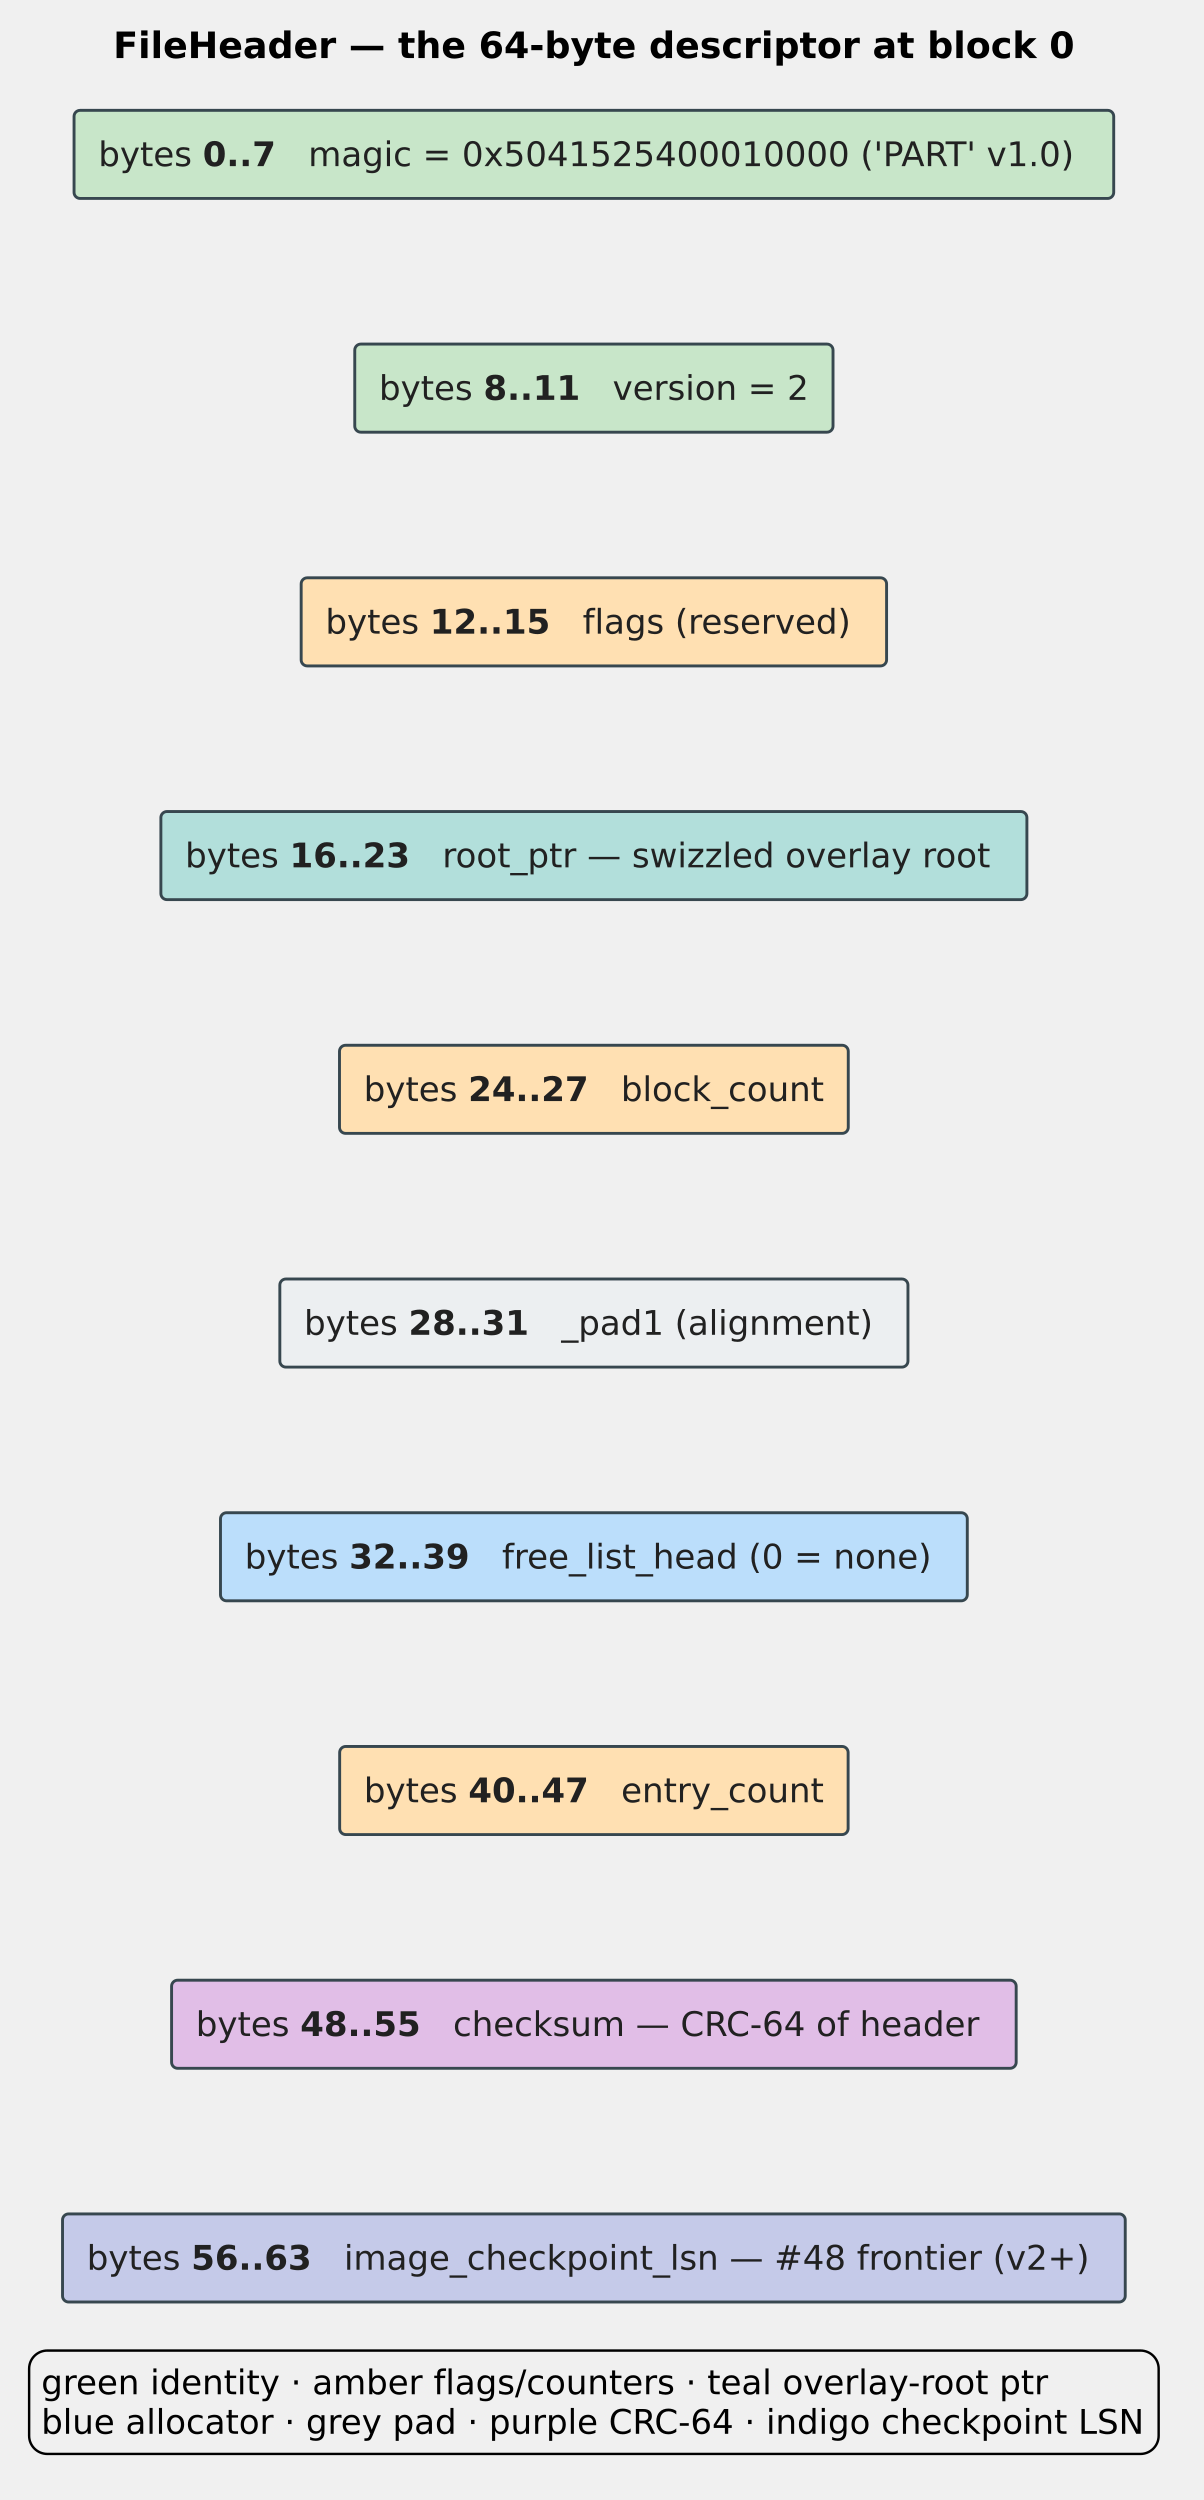
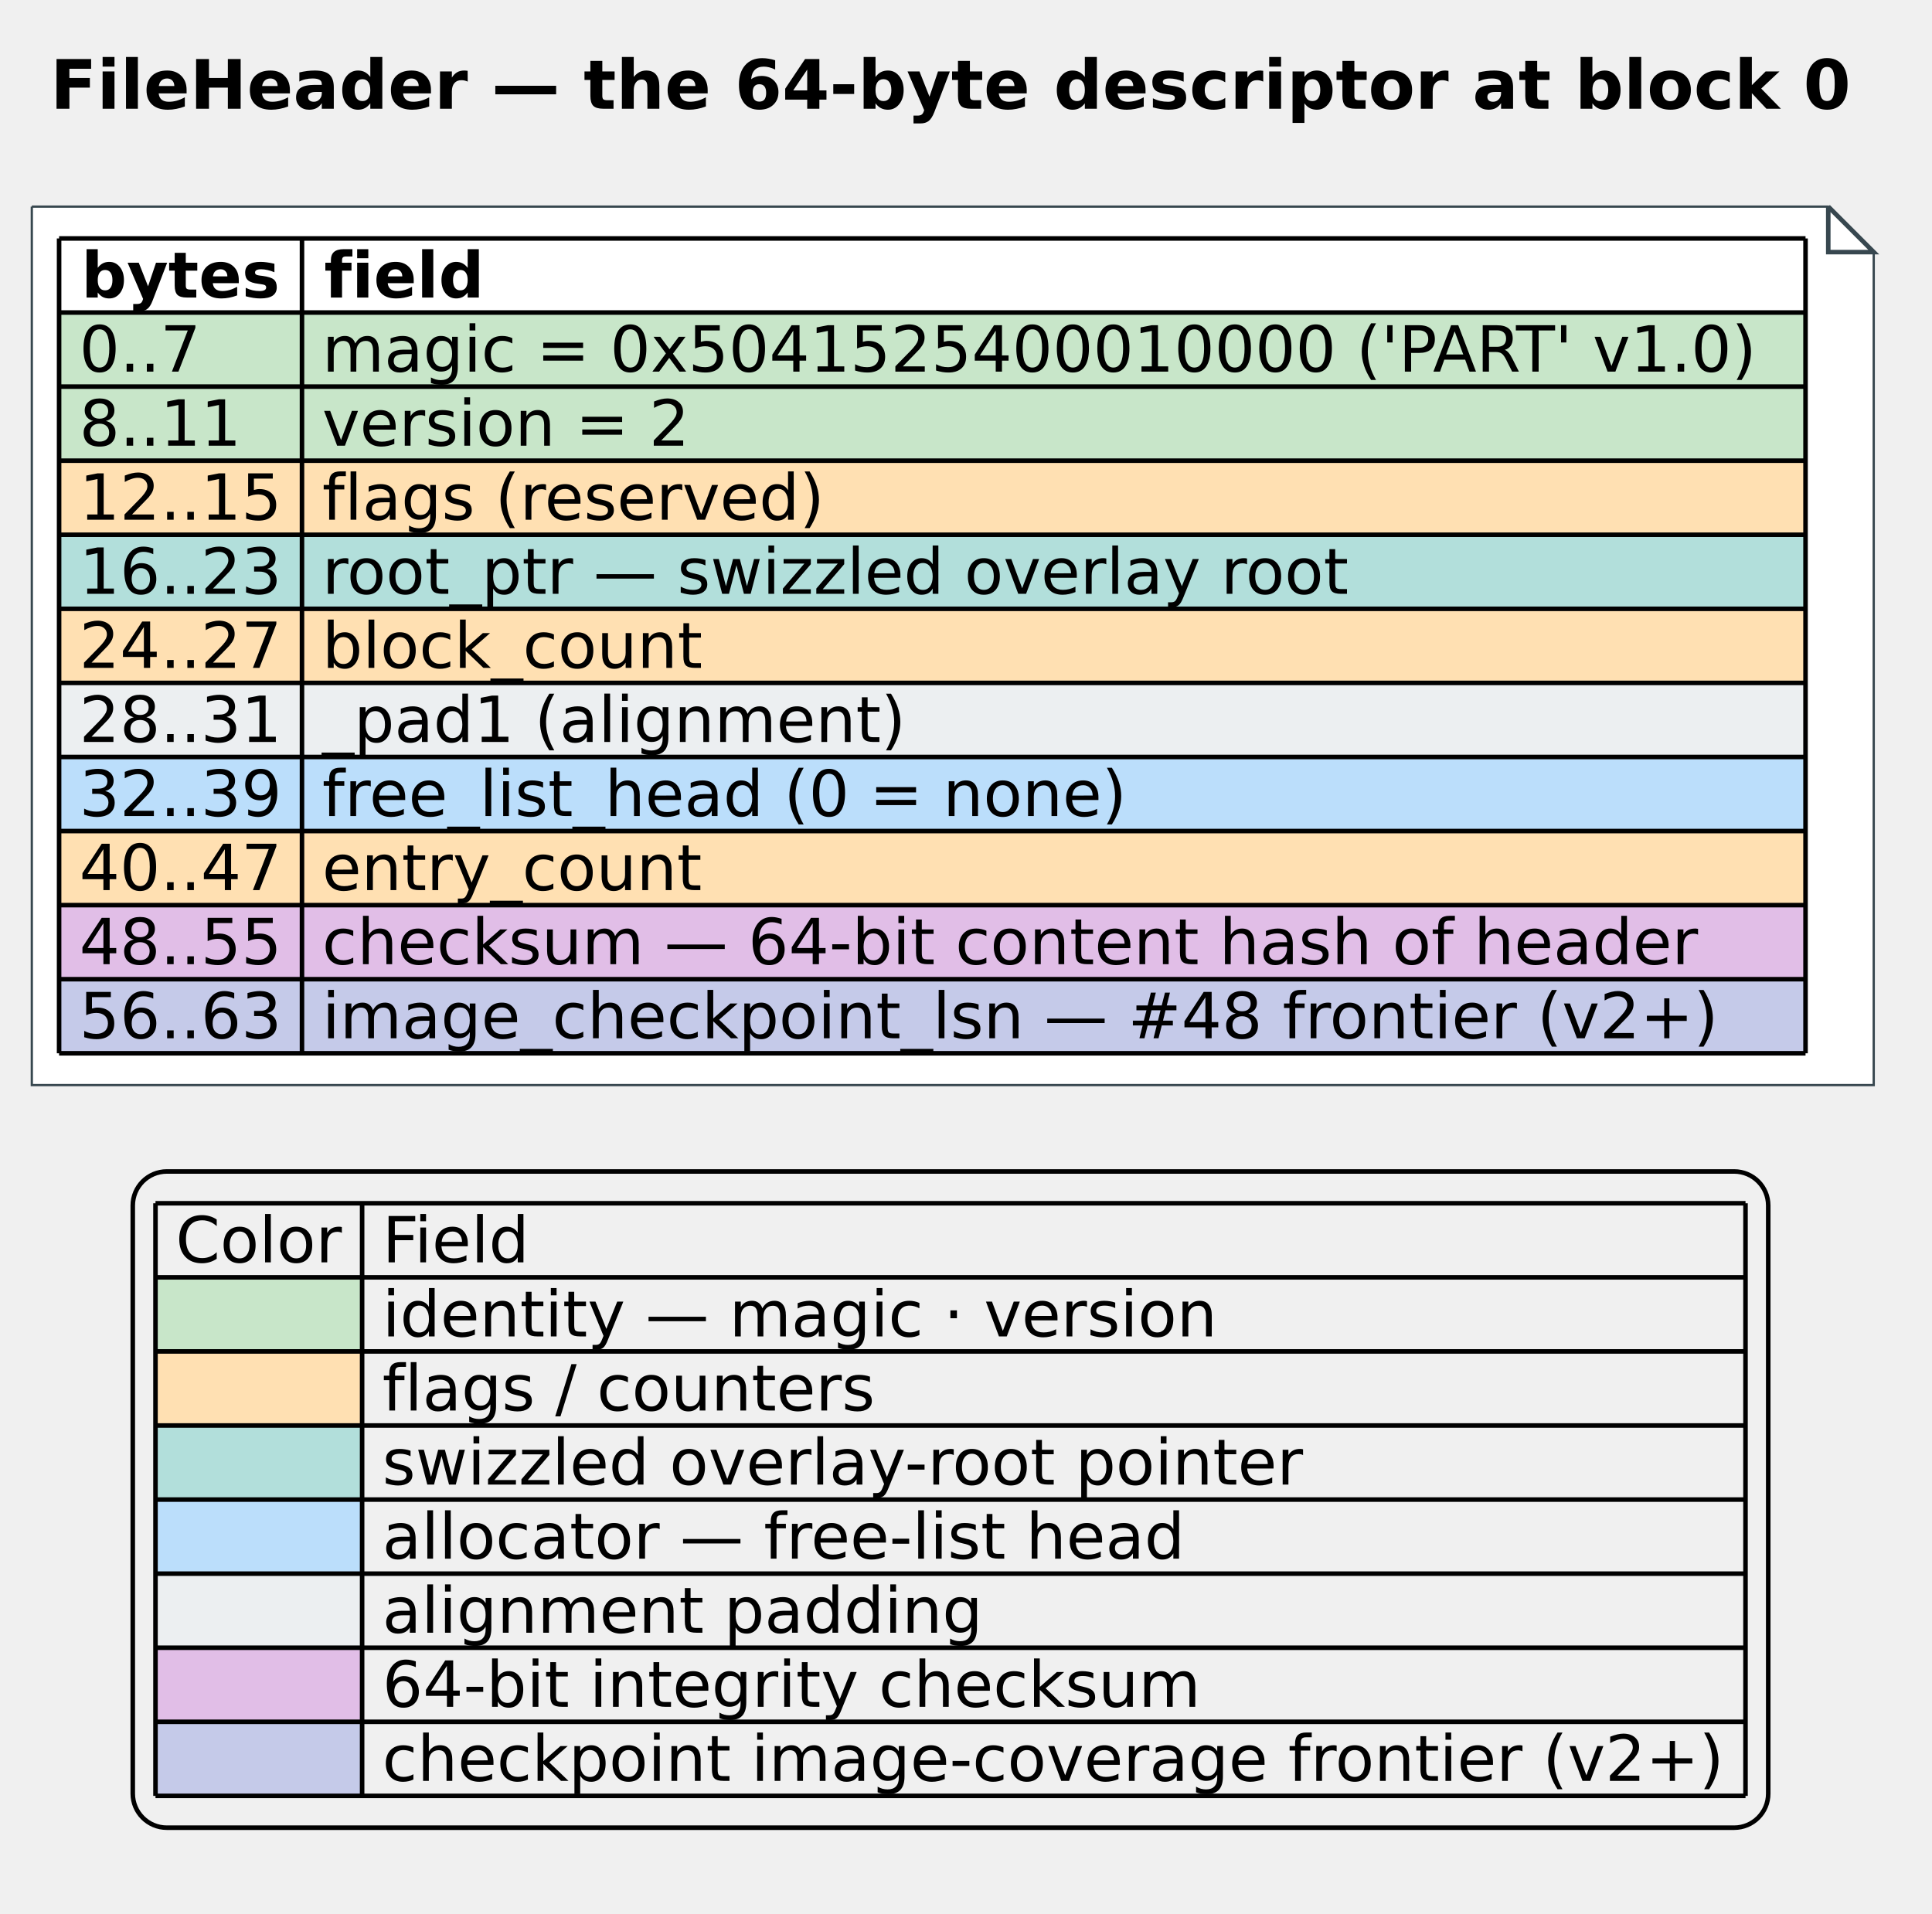
- <svg xmlns="http://www.w3.org/2000/svg" contentStyleType="text/css" data-diagram-type="DESCRIPTION" height="1030px" preserveAspectRatio="none" style="width:496px;height:1030px;background:#FFFFFF;" version="1.1" viewBox="0 0 496 1030" width="496px" zoomAndPan="magnify">
+ <svg xmlns="http://www.w3.org/2000/svg" contentStyleType="text/css" data-diagram-type="CLASS" height="421px" preserveAspectRatio="none" style="width:425px;height:421px;background:#FFFFFF;" version="1.1" viewBox="0 0 425 421" width="425px" zoomAndPan="magnify">
  <defs />
  <g>
-     <g class="title" data-source-line="26">
-       <text fill="#000000" font-family="'DejaVu Sans'" font-size="15" font-weight="700" lengthAdjust="spacing" textLength="396.057" x="46.653" y="23.923">FileHeader — the 64-byte descriptor at block 0</text>
+     <g class="title" data-source-line="28">
+       <text fill="#000000" font-family="'DejaVu Sans'" font-size="15" font-weight="700" lengthAdjust="spacing" textLength="396.057" x="11.061" y="23.923">FileHeader — the 64-byte descriptor at block 0</text>
    </g>
-     <g class="entity" data-qualified-name="R0" data-source-line="28" id="ent0001">
-       <rect fill="#C8E6C9" height="36.297" rx="2.5" ry="2.5" style="stroke:#37474F;stroke-width:1.2;" width="428.338" x="30.511" y="45.461" />
-       <text fill="#212121" font-family="'DejaVu Sans'" font-size="14" lengthAdjust="spacing" textLength="38.568" x="40.511" y="68.456">bytes</text>
-       <text fill="#212121" font-family="'DejaVu Sans'" font-size="14" font-weight="700" lengthAdjust="spacing" textLength="30.119" x="83.53" y="68.456">0..7</text>
-       <text fill="#212121" font-family="'DejaVu Sans'" font-size="14" lengthAdjust="spacing" textLength="321.85" x="126.999" y="68.456">magic = 0x5041525400010000  ('PART' v1.0)</text>
+     <g class="entity" data-qualified-name="FH" data-source-line="31" id="ent0001">
+       <path d="M7,45.461 L7,238.727 L412.18,238.727 L412.18,55.461 L402.18,45.461 L7,45.461" fill="#FFFFFF" style="stroke:#37474F;stroke-width:0.5;" />
+       <path d="M402.18,45.461 L402.18,55.461 L412.18,55.461 L402.18,45.461" fill="#FFFFFF" style="stroke:#37474F;stroke-width:1;" />
+       <text fill="#000000" font-family="'DejaVu Sans'" font-size="14" font-weight="700" lengthAdjust="spacing" textLength="43.668" x="17.874" y="65.456">bytes</text>
+       <text fill="#000000" font-family="'DejaVu Sans'" font-size="14" font-weight="700" lengthAdjust="spacing" textLength="35.205" x="71.304" y="65.456">field</text>
+       <rect fill="#C8E6C9" height="16.297" style="stroke:none;stroke-width:1;" width="53.43" x="13" y="68.758" />
+       <text fill="#000000" font-family="'DejaVu Sans'" font-size="14" lengthAdjust="spacing" textLength="26.715" x="17.45" y="81.753">0..7</text>
+       <rect fill="#C8E6C9" height="16.297" style="stroke:none;stroke-width:1;" width="330.75" x="66.43" y="68.758" />
+       <text fill="#000000" font-family="'DejaVu Sans'" font-size="14" lengthAdjust="spacing" textLength="321.85" x="70.88" y="81.753">magic = 0x5041525400010000  ('PART' v1.0)</text>
+       <rect fill="#C8E6C9" height="16.297" style="stroke:none;stroke-width:1;" width="53.43" x="13" y="85.055" />
+       <text fill="#000000" font-family="'DejaVu Sans'" font-size="14" lengthAdjust="spacing" textLength="35.622" x="17.45" y="98.05">8..11</text>
+       <rect fill="#C8E6C9" height="16.297" style="stroke:none;stroke-width:1;" width="330.75" x="66.43" y="85.055" />
+       <text fill="#000000" font-family="'DejaVu Sans'" font-size="14" lengthAdjust="spacing" textLength="80.814" x="70.88" y="98.05">version = 2</text>
+       <rect fill="#FFE0B2" height="16.297" style="stroke:none;stroke-width:1;" width="53.43" x="13" y="101.352" />
+       <text fill="#000000" font-family="'DejaVu Sans'" font-size="14" lengthAdjust="spacing" textLength="44.529" x="17.45" y="114.347">12..15</text>
+       <rect fill="#FFE0B2" height="16.297" style="stroke:none;stroke-width:1;" width="330.75" x="66.43" y="101.352" />
+       <text fill="#000000" font-family="'DejaVu Sans'" font-size="14" lengthAdjust="spacing" textLength="115.22" x="70.88" y="114.347">flags  (reserved)</text>
+       <rect fill="#B2DFDB" height="16.297" style="stroke:none;stroke-width:1;" width="53.43" x="13" y="117.648" />
+       <text fill="#000000" font-family="'DejaVu Sans'" font-size="14" lengthAdjust="spacing" textLength="44.529" x="17.45" y="130.644">16..23</text>
+       <rect fill="#B2DFDB" height="16.297" style="stroke:none;stroke-width:1;" width="330.75" x="66.43" y="117.648" />
+       <text fill="#000000" font-family="'DejaVu Sans'" font-size="14" lengthAdjust="spacing" textLength="230.829" x="70.88" y="130.644">root_ptr  — swizzled overlay root</text>
+       <rect fill="#FFE0B2" height="16.297" style="stroke:none;stroke-width:1;" width="53.43" x="13" y="133.945" />
+       <text fill="#000000" font-family="'DejaVu Sans'" font-size="14" lengthAdjust="spacing" textLength="44.529" x="17.45" y="146.94">24..27</text>
+       <rect fill="#FFE0B2" height="16.297" style="stroke:none;stroke-width:1;" width="330.75" x="66.43" y="133.945" />
+       <text fill="#000000" font-family="'DejaVu Sans'" font-size="14" lengthAdjust="spacing" textLength="83.644" x="70.88" y="146.94">block_count</text>
+       <rect fill="#ECEFF1" height="16.297" style="stroke:none;stroke-width:1;" width="53.43" x="13" y="150.242" />
+       <text fill="#000000" font-family="'DejaVu Sans'" font-size="14" lengthAdjust="spacing" textLength="44.529" x="17.45" y="163.237">28..31</text>
+       <rect fill="#ECEFF1" height="16.297" style="stroke:none;stroke-width:1;" width="330.75" x="66.43" y="150.242" />
+       <text fill="#000000" font-family="'DejaVu Sans'" font-size="14" lengthAdjust="spacing" textLength="132.815" x="70.88" y="163.237">_pad1  (alignment)</text>
+       <rect fill="#BBDEFB" height="16.297" style="stroke:none;stroke-width:1;" width="53.43" x="13" y="166.539" />
+       <text fill="#000000" font-family="'DejaVu Sans'" font-size="14" lengthAdjust="spacing" textLength="44.529" x="17.45" y="179.534">32..39</text>
+       <rect fill="#BBDEFB" height="16.297" style="stroke:none;stroke-width:1;" width="330.75" x="66.43" y="166.539" />
+       <text fill="#000000" font-family="'DejaVu Sans'" font-size="14" lengthAdjust="spacing" textLength="181.713" x="70.88" y="179.534">free_list_head  (0 = none)</text>
+       <rect fill="#FFE0B2" height="16.297" style="stroke:none;stroke-width:1;" width="53.43" x="13" y="182.836" />
+       <text fill="#000000" font-family="'DejaVu Sans'" font-size="14" lengthAdjust="spacing" textLength="44.529" x="17.45" y="195.831">40..47</text>
+       <rect fill="#FFE0B2" height="16.297" style="stroke:none;stroke-width:1;" width="330.75" x="66.43" y="182.836" />
+       <text fill="#000000" font-family="'DejaVu Sans'" font-size="14" lengthAdjust="spacing" textLength="83.515" x="70.88" y="195.831">entry_count</text>
+       <rect fill="#E1BEE7" height="16.297" style="stroke:none;stroke-width:1;" width="53.43" x="13" y="199.133" />
+       <text fill="#000000" font-family="'DejaVu Sans'" font-size="14" lengthAdjust="spacing" textLength="44.529" x="17.45" y="212.128">48..55</text>
+       <rect fill="#E1BEE7" height="16.297" style="stroke:none;stroke-width:1;" width="330.75" x="66.43" y="199.133" />
+       <text fill="#000000" font-family="'DejaVu Sans'" font-size="14" lengthAdjust="spacing" textLength="307.111" x="70.88" y="212.128">checksum  — 64-bit content hash of header</text>
+       <rect fill="#C5CAE9" height="16.297" style="stroke:none;stroke-width:1;" width="53.43" x="13" y="215.43" />
+       <text fill="#000000" font-family="'DejaVu Sans'" font-size="14" lengthAdjust="spacing" textLength="44.529" x="17.45" y="228.425">56..63</text>
+       <rect fill="#C5CAE9" height="16.297" style="stroke:none;stroke-width:1;" width="330.75" x="66.43" y="215.43" />
+       <text fill="#000000" font-family="'DejaVu Sans'" font-size="14" lengthAdjust="spacing" textLength="311.869" x="70.88" y="228.425">image_checkpoint_lsn  — #48 frontier (v2+)</text>
+       <line style="stroke:#000000;stroke-width:1;" x1="13" x2="397.18" y1="52.461" y2="52.461" />
+       <line style="stroke:#000000;stroke-width:1;" x1="13" x2="397.18" y1="68.758" y2="68.758" />
+       <line style="stroke:#000000;stroke-width:1;" x1="13" x2="397.18" y1="85.055" y2="85.055" />
+       <line style="stroke:#000000;stroke-width:1;" x1="13" x2="397.18" y1="101.352" y2="101.352" />
+       <line style="stroke:#000000;stroke-width:1;" x1="13" x2="397.18" y1="117.648" y2="117.648" />
+       <line style="stroke:#000000;stroke-width:1;" x1="13" x2="397.18" y1="133.945" y2="133.945" />
+       <line style="stroke:#000000;stroke-width:1;" x1="13" x2="397.18" y1="150.242" y2="150.242" />
+       <line style="stroke:#000000;stroke-width:1;" x1="13" x2="397.18" y1="166.539" y2="166.539" />
+       <line style="stroke:#000000;stroke-width:1;" x1="13" x2="397.18" y1="182.836" y2="182.836" />
+       <line style="stroke:#000000;stroke-width:1;" x1="13" x2="397.18" y1="199.133" y2="199.133" />
+       <line style="stroke:#000000;stroke-width:1;" x1="13" x2="397.18" y1="215.43" y2="215.43" />
+       <line style="stroke:#000000;stroke-width:1;" x1="13" x2="397.18" y1="231.727" y2="231.727" />
+       <line style="stroke:#000000;stroke-width:1;" x1="13" x2="13" y1="52.461" y2="231.727" />
+       <line style="stroke:#000000;stroke-width:1;" x1="66.43" x2="66.43" y1="52.461" y2="231.727" />
+       <line style="stroke:#000000;stroke-width:1;" x1="397.18" x2="397.18" y1="52.461" y2="231.727" />
    </g>
-     <g class="entity" data-qualified-name="R1" data-source-line="29" id="ent0002">
-       <rect fill="#C8E6C9" height="36.297" rx="2.5" ry="2.5" style="stroke:#37474F;stroke-width:1.2;" width="197.044" x="146.161" y="141.761" />
-       <text fill="#212121" font-family="'DejaVu Sans'" font-size="14" lengthAdjust="spacing" textLength="38.568" x="156.161" y="164.756">bytes</text>
-       <text fill="#212121" font-family="'DejaVu Sans'" font-size="14" font-weight="700" lengthAdjust="spacing" textLength="39.86" x="199.18" y="164.756">8..11</text>
-       <text fill="#212121" font-family="'DejaVu Sans'" font-size="14" lengthAdjust="spacing" textLength="80.814" x="252.391" y="164.756">version = 2</text>
-     </g>
-     <g class="entity" data-qualified-name="R2" data-source-line="30" id="ent0003">
-       <rect fill="#FFE0B2" height="36.297" rx="2.5" ry="2.5" style="stroke:#37474F;stroke-width:1.2;" width="241.19" x="124.081" y="238.061" />
-       <text fill="#212121" font-family="'DejaVu Sans'" font-size="14" lengthAdjust="spacing" textLength="38.568" x="134.081" y="261.056">bytes</text>
-       <text fill="#212121" font-family="'DejaVu Sans'" font-size="14" font-weight="700" lengthAdjust="spacing" textLength="49.602" x="177.1" y="261.056">12..15</text>
-       <text fill="#212121" font-family="'DejaVu Sans'" font-size="14" lengthAdjust="spacing" textLength="115.22" x="240.052" y="261.056">flags  (reserved)</text>
-     </g>
-     <g class="entity" data-qualified-name="R3" data-source-line="31" id="ent0004">
-       <rect fill="#B2DFDB" height="36.297" rx="2.5" ry="2.5" style="stroke:#37474F;stroke-width:1.2;" width="356.8" x="66.281" y="334.351" />
-       <text fill="#212121" font-family="'DejaVu Sans'" font-size="14" lengthAdjust="spacing" textLength="38.568" x="76.281" y="357.346">bytes</text>
-       <text fill="#212121" font-family="'DejaVu Sans'" font-size="14" font-weight="700" lengthAdjust="spacing" textLength="49.602" x="119.3" y="357.346">16..23</text>
-       <text fill="#212121" font-family="'DejaVu Sans'" font-size="14" lengthAdjust="spacing" textLength="230.829" x="182.252" y="357.346">root_ptr  — swizzled overlay root</text>
-     </g>
-     <g class="entity" data-qualified-name="R4" data-source-line="32" id="ent0005">
-       <rect fill="#FFE0B2" height="36.297" rx="2.5" ry="2.5" style="stroke:#37474F;stroke-width:1.2;" width="209.615" x="139.871" y="430.651" />
-       <text fill="#212121" font-family="'DejaVu Sans'" font-size="14" lengthAdjust="spacing" textLength="38.568" x="149.871" y="453.646">bytes</text>
-       <text fill="#212121" font-family="'DejaVu Sans'" font-size="14" font-weight="700" lengthAdjust="spacing" textLength="49.602" x="192.89" y="453.646">24..27</text>
-       <text fill="#212121" font-family="'DejaVu Sans'" font-size="14" lengthAdjust="spacing" textLength="83.644" x="255.842" y="453.646">block_count</text>
-     </g>
-     <g class="entity" data-qualified-name="R5" data-source-line="33" id="ent0006">
-       <rect fill="#ECEFF1" height="36.297" rx="2.5" ry="2.5" style="stroke:#37474F;stroke-width:1.2;" width="258.786" x="115.291" y="526.951" />
-       <text fill="#212121" font-family="'DejaVu Sans'" font-size="14" lengthAdjust="spacing" textLength="38.568" x="125.291" y="549.946">bytes</text>
-       <text fill="#212121" font-family="'DejaVu Sans'" font-size="14" font-weight="700" lengthAdjust="spacing" textLength="49.602" x="168.31" y="549.946">28..31</text>
-       <text fill="#212121" font-family="'DejaVu Sans'" font-size="14" lengthAdjust="spacing" textLength="132.815" x="231.262" y="549.946">_pad1  (alignment)</text>
-     </g>
-     <g class="entity" data-qualified-name="R6" data-source-line="34" id="ent0007">
-       <rect fill="#BBDEFB" height="36.297" rx="2.5" ry="2.5" style="stroke:#37474F;stroke-width:1.2;" width="307.684" x="90.841" y="623.241" />
-       <text fill="#212121" font-family="'DejaVu Sans'" font-size="14" lengthAdjust="spacing" textLength="38.568" x="100.841" y="646.236">bytes</text>
-       <text fill="#212121" font-family="'DejaVu Sans'" font-size="14" font-weight="700" lengthAdjust="spacing" textLength="49.602" x="143.86" y="646.236">32..39</text>
-       <text fill="#212121" font-family="'DejaVu Sans'" font-size="14" lengthAdjust="spacing" textLength="181.713" x="206.812" y="646.236">free_list_head  (0 = none)</text>
-     </g>
-     <g class="entity" data-qualified-name="R7" data-source-line="35" id="ent0008">
-       <rect fill="#FFE0B2" height="36.297" rx="2.5" ry="2.5" style="stroke:#37474F;stroke-width:1.2;" width="209.485" x="139.941" y="719.541" />
-       <text fill="#212121" font-family="'DejaVu Sans'" font-size="14" lengthAdjust="spacing" textLength="38.568" x="149.941" y="742.536">bytes</text>
-       <text fill="#212121" font-family="'DejaVu Sans'" font-size="14" font-weight="700" lengthAdjust="spacing" textLength="49.602" x="192.96" y="742.536">40..47</text>
-       <text fill="#212121" font-family="'DejaVu Sans'" font-size="14" lengthAdjust="spacing" textLength="83.515" x="255.912" y="742.536">entry_count</text>
-     </g>
-     <g class="entity" data-qualified-name="R8" data-source-line="36" id="ent0009">
-       <rect fill="#E1BEE7" height="36.297" rx="2.5" ry="2.5" style="stroke:#37474F;stroke-width:1.2;" width="347.975" x="70.691" y="815.841" />
-       <text fill="#212121" font-family="'DejaVu Sans'" font-size="14" lengthAdjust="spacing" textLength="38.568" x="80.691" y="838.836">bytes</text>
-       <text fill="#212121" font-family="'DejaVu Sans'" font-size="14" font-weight="700" lengthAdjust="spacing" textLength="49.602" x="123.71" y="838.836">48..55</text>
-       <text fill="#212121" font-family="'DejaVu Sans'" font-size="14" lengthAdjust="spacing" textLength="222.004" x="186.662" y="838.836">checksum  — CRC-64 of header</text>
-     </g>
-     <g class="entity" data-qualified-name="R9" data-source-line="37" id="ent0010">
-       <rect fill="#C5CAE9" height="36.297" rx="2.5" ry="2.5" style="stroke:#37474F;stroke-width:1.2;" width="437.84" x="25.761" y="912.131" />
-       <text fill="#212121" font-family="'DejaVu Sans'" font-size="14" lengthAdjust="spacing" textLength="38.568" x="35.761" y="935.126">bytes</text>
-       <text fill="#212121" font-family="'DejaVu Sans'" font-size="14" font-weight="700" lengthAdjust="spacing" textLength="49.602" x="78.78" y="935.126">56..63</text>
-       <text fill="#212121" font-family="'DejaVu Sans'" font-size="14" lengthAdjust="spacing" textLength="311.869" x="141.732" y="935.126">image_checkpoint_lsn  — #48 frontier (v2+)</text>
-     </g>
-     <g class="legend" data-source-line="49">
-       <rect fill="none" height="42.594" rx="7.5" ry="7.5" style="stroke:#000000;stroke-width:1;" width="465.362" x="12" y="968.428" />
-       <text fill="#000000" font-family="'DejaVu Sans'" font-size="14" lengthAdjust="spacing" textLength="415.693" x="17" y="986.423">green identity · amber flags/counters · teal overlay-root ptr</text>
-       <text fill="#000000" font-family="'DejaVu Sans'" font-size="14" lengthAdjust="spacing" textLength="455.362" x="17" y="1002.72">blue allocator · grey pad · purple CRC-64 · indigo checkpoint LSN</text>
+     <g class="legend" data-source-line="44">
+       <rect fill="none" height="144.375" rx="7.5" ry="7.5" style="stroke:#000000;stroke-width:1;" width="359.768" x="29.206" y="257.727" />
+       <text fill="#000000" font-family="'DejaVu Sans'" font-size="14" lengthAdjust="spacing" textLength="36.552" x="38.656" y="277.722">Color</text>
+       <text fill="#000000" font-family="'DejaVu Sans'" font-size="14" lengthAdjust="spacing" textLength="33.332" x="84.108" y="277.722">Field</text>
+       <rect fill="#C8E6C9" height="16.297" style="stroke:none;stroke-width:1;" width="45.452" x="34.206" y="281.023" />
+       <text fill="#000000" font-family="'DejaVu Sans'" font-size="14" lengthAdjust="spacing" textLength="4.45" x="34.206" y="294.019"> </text>
+       <text fill="#000000" font-family="'DejaVu Sans'" font-size="14" lengthAdjust="spacing" textLength="183.634" x="84.108" y="294.019">identity — magic · version</text>
+       <rect fill="#FFE0B2" height="16.297" style="stroke:none;stroke-width:1;" width="45.452" x="34.206" y="297.32" />
+       <text fill="#000000" font-family="'DejaVu Sans'" font-size="14" lengthAdjust="spacing" textLength="4.45" x="34.206" y="310.315"> </text>
+       <text fill="#000000" font-family="'DejaVu Sans'" font-size="14" lengthAdjust="spacing" textLength="108.356" x="84.108" y="310.315">flags / counters</text>
+       <rect fill="#B2DFDB" height="16.297" style="stroke:none;stroke-width:1;" width="45.452" x="34.206" y="313.617" />
+       <text fill="#000000" font-family="'DejaVu Sans'" font-size="14" lengthAdjust="spacing" textLength="4.45" x="34.206" y="326.612"> </text>
+       <text fill="#000000" font-family="'DejaVu Sans'" font-size="14" lengthAdjust="spacing" textLength="203.096" x="84.108" y="326.612">swizzled overlay-root pointer</text>
+       <rect fill="#BBDEFB" height="16.297" style="stroke:none;stroke-width:1;" width="45.452" x="34.206" y="329.914" />
+       <text fill="#000000" font-family="'DejaVu Sans'" font-size="14" lengthAdjust="spacing" textLength="4.45" x="34.206" y="342.909"> </text>
+       <text fill="#000000" font-family="'DejaVu Sans'" font-size="14" lengthAdjust="spacing" textLength="176.839" x="84.108" y="342.909">allocator — free-list head</text>
+       <rect fill="#ECEFF1" height="16.297" style="stroke:none;stroke-width:1;" width="45.452" x="34.206" y="346.211" />
+       <text fill="#000000" font-family="'DejaVu Sans'" font-size="14" lengthAdjust="spacing" textLength="4.45" x="34.206" y="359.206"> </text>
+       <text fill="#000000" font-family="'DejaVu Sans'" font-size="14" lengthAdjust="spacing" textLength="132.07" x="84.108" y="359.206">alignment padding</text>
+       <rect fill="#E1BEE7" height="16.297" style="stroke:none;stroke-width:1;" width="45.452" x="34.206" y="362.508" />
+       <text fill="#000000" font-family="'DejaVu Sans'" font-size="14" lengthAdjust="spacing" textLength="4.45" x="34.206" y="375.503"> </text>
+       <text fill="#000000" font-family="'DejaVu Sans'" font-size="14" lengthAdjust="spacing" textLength="179.997" x="84.108" y="375.503">64-bit integrity checksum</text>
+       <rect fill="#C5CAE9" height="16.297" style="stroke:none;stroke-width:1;" width="45.452" x="34.206" y="378.805" />
+       <text fill="#000000" font-family="'DejaVu Sans'" font-size="14" lengthAdjust="spacing" textLength="4.45" x="34.206" y="391.8"> </text>
+       <text fill="#000000" font-family="'DejaVu Sans'" font-size="14" lengthAdjust="spacing" textLength="295.415" x="84.108" y="391.8">checkpoint image-coverage frontier (v2+)</text>
+       <line style="stroke:#000000;stroke-width:1;" x1="34.206" x2="383.974" y1="264.727" y2="264.727" />
+       <line style="stroke:#000000;stroke-width:1;" x1="34.206" x2="383.974" y1="281.023" y2="281.023" />
+       <line style="stroke:#000000;stroke-width:1;" x1="34.206" x2="383.974" y1="297.32" y2="297.32" />
+       <line style="stroke:#000000;stroke-width:1;" x1="34.206" x2="383.974" y1="313.617" y2="313.617" />
+       <line style="stroke:#000000;stroke-width:1;" x1="34.206" x2="383.974" y1="329.914" y2="329.914" />
+       <line style="stroke:#000000;stroke-width:1;" x1="34.206" x2="383.974" y1="346.211" y2="346.211" />
+       <line style="stroke:#000000;stroke-width:1;" x1="34.206" x2="383.974" y1="362.508" y2="362.508" />
+       <line style="stroke:#000000;stroke-width:1;" x1="34.206" x2="383.974" y1="378.805" y2="378.805" />
+       <line style="stroke:#000000;stroke-width:1;" x1="34.206" x2="383.974" y1="395.102" y2="395.102" />
+       <line style="stroke:#000000;stroke-width:1;" x1="34.206" x2="34.206" y1="264.727" y2="395.102" />
+       <line style="stroke:#000000;stroke-width:1;" x1="79.658" x2="79.658" y1="264.727" y2="395.102" />
+       <line style="stroke:#000000;stroke-width:1;" x1="383.974" x2="383.974" y1="264.727" y2="395.102" />
    </g>
  </g>
</svg>
